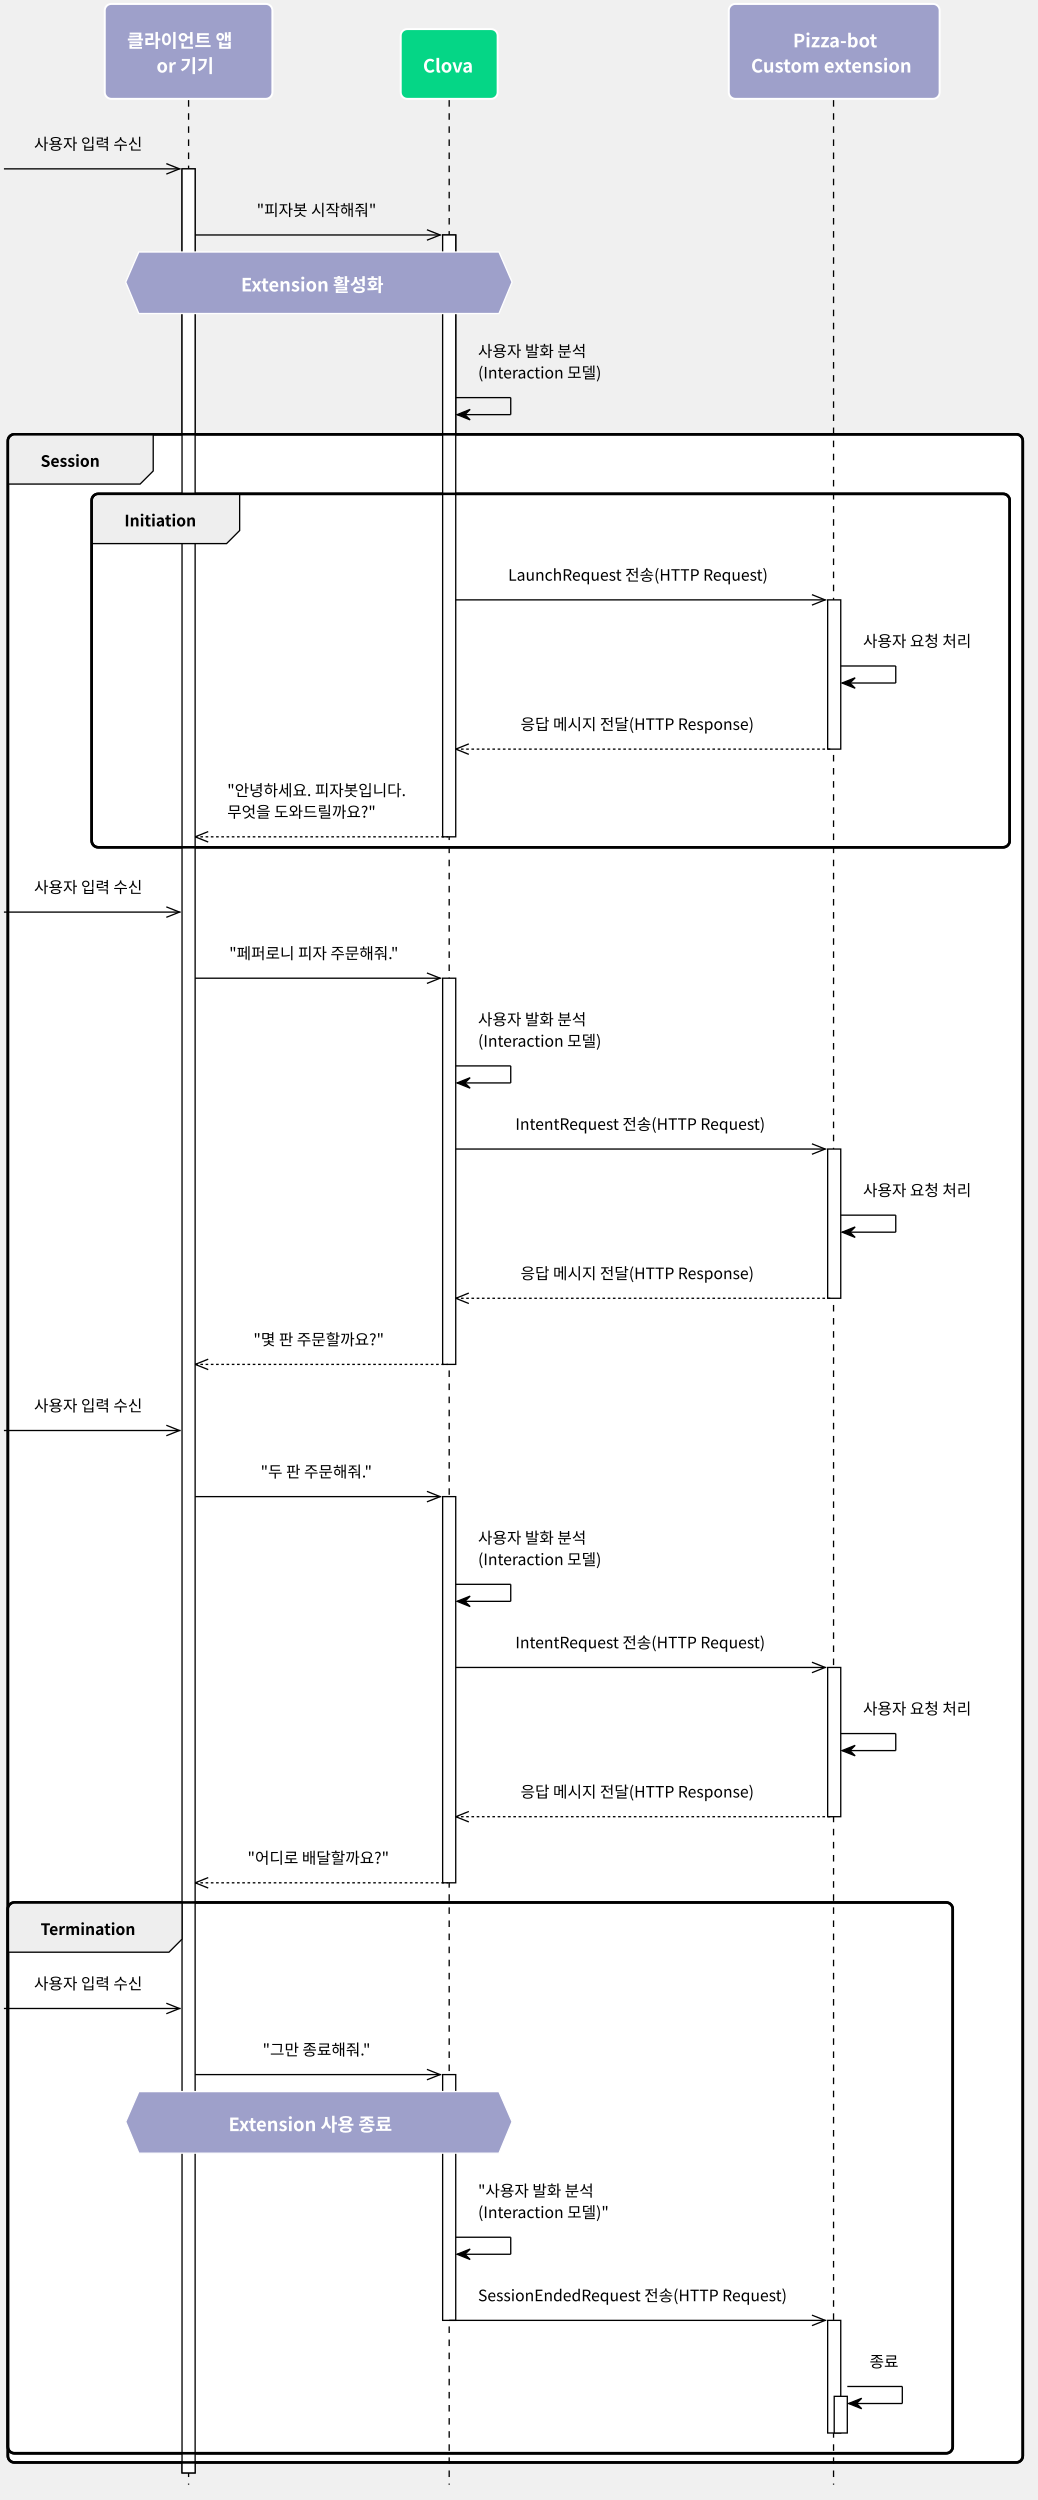
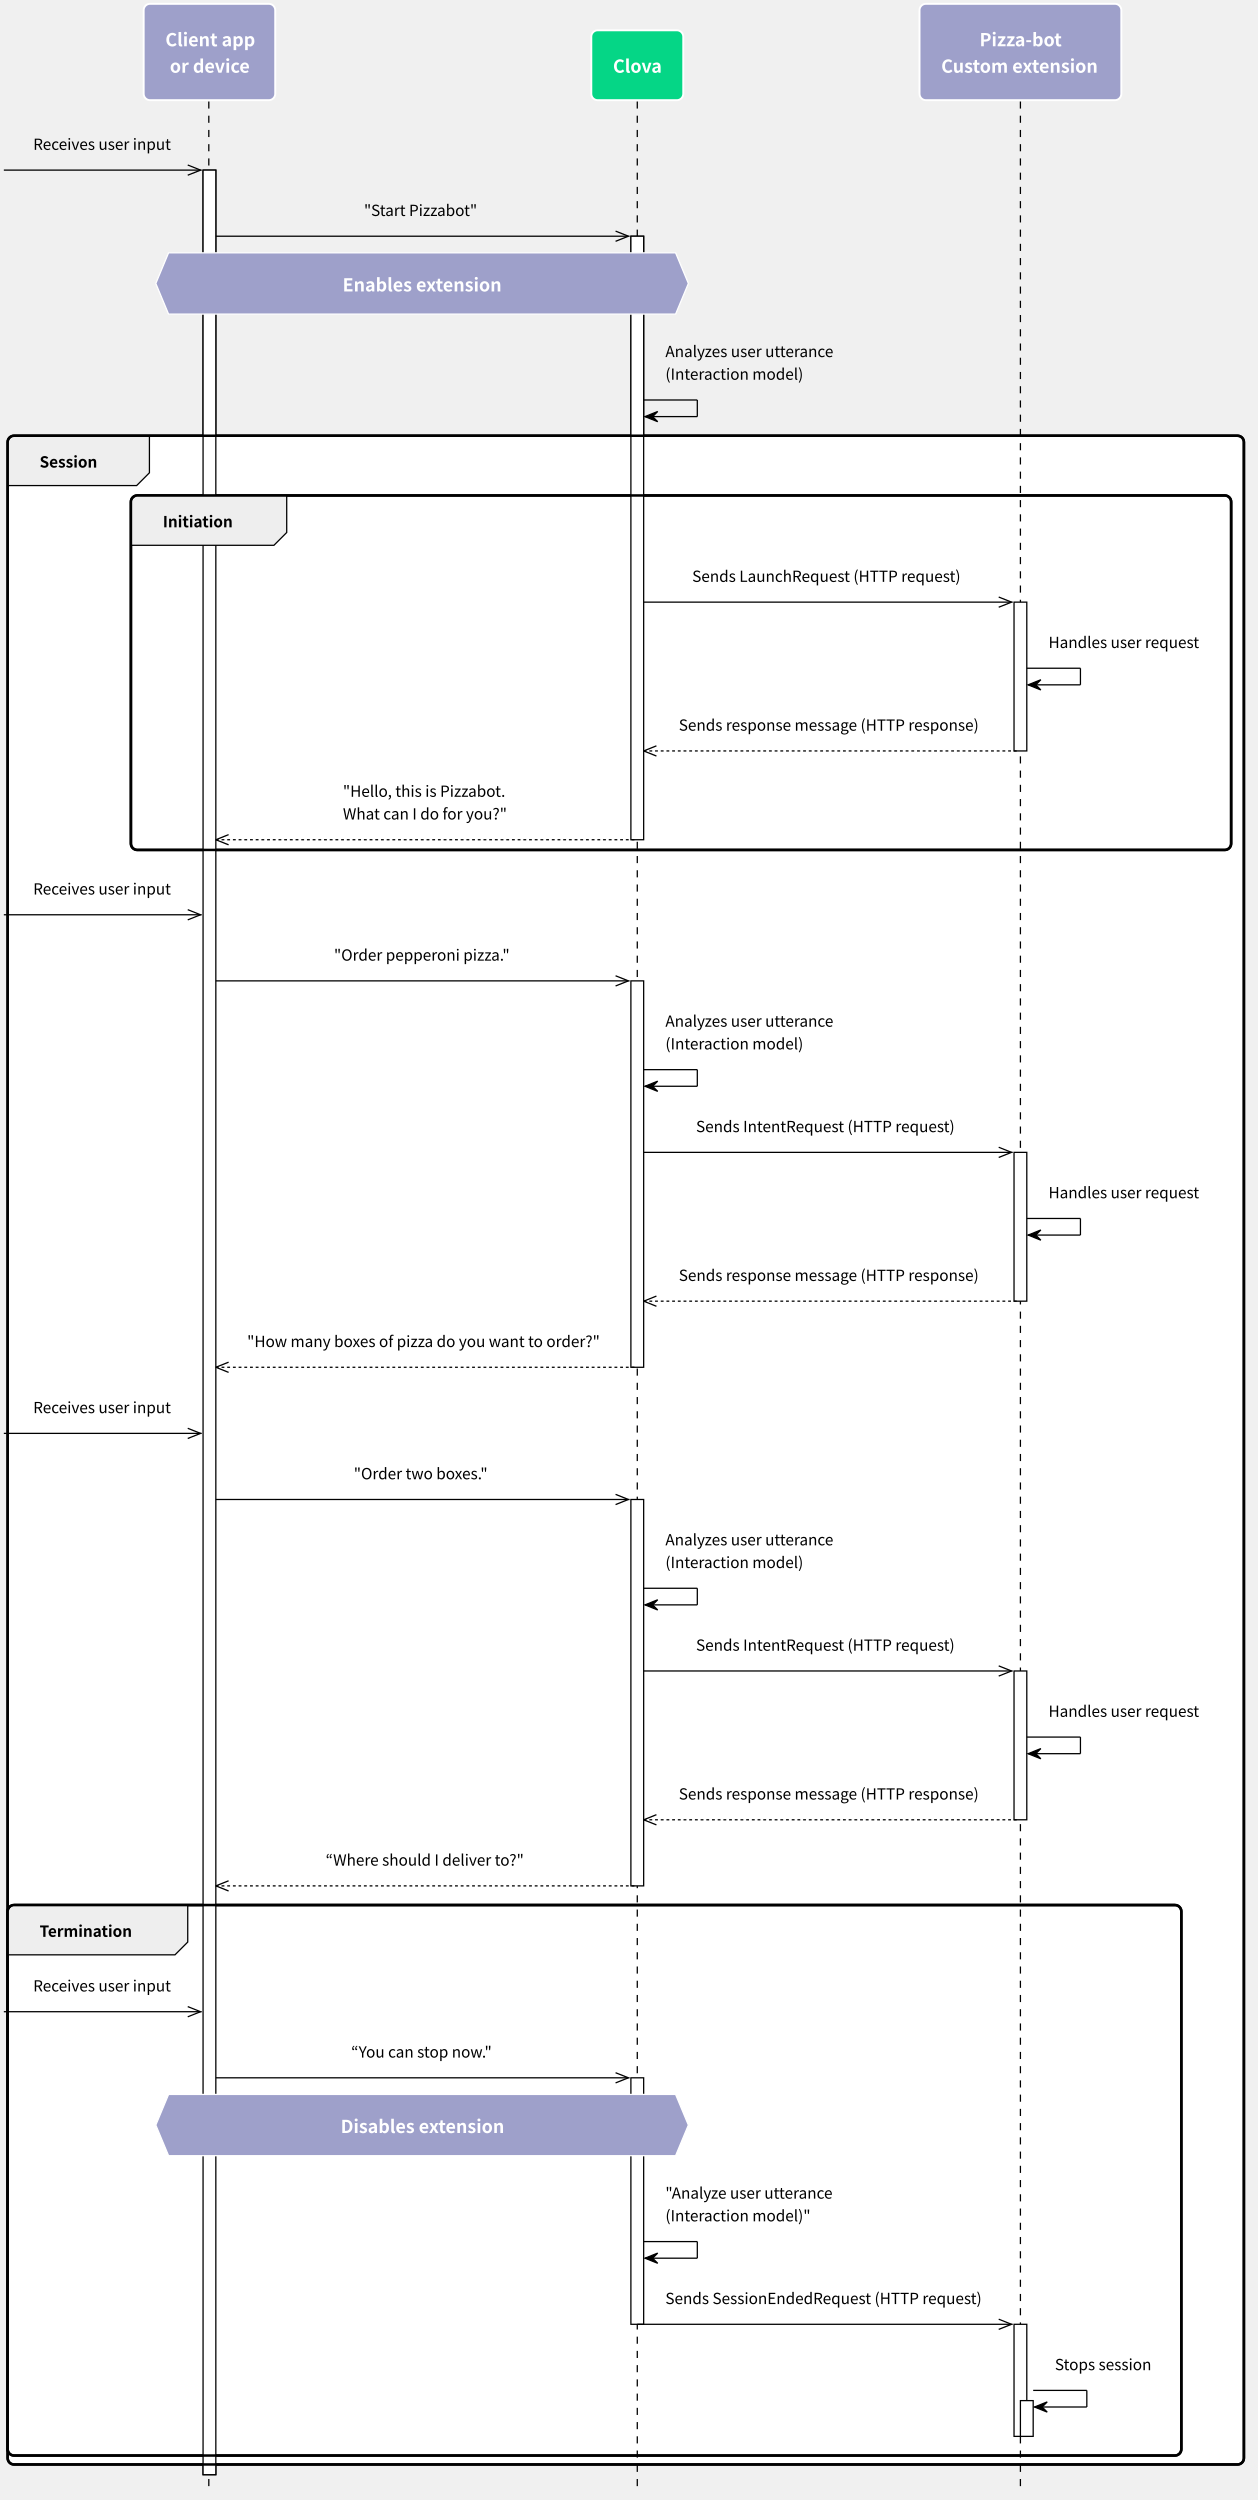
- <svg xmlns="http://www.w3.org/2000/svg" contentScriptType="application/ecmascript" contentStyleType="text/css" height="1909px" preserveAspectRatio="none" style="width:792px;height:1909px;" version="1.1" viewBox="0 0 792 1909" width="792px" zoomAndPan="magnify">
+ <svg xmlns="http://www.w3.org/2000/svg" contentScriptType="application/ecmascript" contentStyleType="text/css" height="1756.412px" preserveAspectRatio="none" style="width:883px;height:1756px;" version="1.1" viewBox="0 0 883 1756" width="883.588px" zoomAndPan="magnify">
  <defs />
  <g>
-     <rect fill="#FFFFFF" height="1759.379" style="stroke: #000000; stroke-width: 1.0;" width="10" x="139" y="128.941" />
-     <rect fill="#FFFFFF" height="459.571" style="stroke: #000000; stroke-width: 1.0;" width="10" x="338" y="179.424" />
-     <rect fill="#FFFFFF" height="294.894" style="stroke: #000000; stroke-width: 1.0;" width="10" x="338" y="746.96" />
-     <rect fill="#FFFFFF" height="294.894" style="stroke: #000000; stroke-width: 1.0;" width="10" x="338" y="1142.819" />
-     <rect fill="#FFFFFF" height="187.677" style="stroke: #000000; stroke-width: 1.0;" width="10" x="338" y="1584.161" />
-     <rect fill="#FFFFFF" height="113.965" style="stroke: #000000; stroke-width: 1.0;" width="10" x="632" y="458.065" />
-     <rect fill="#FFFFFF" height="113.965" style="stroke: #000000; stroke-width: 1.0;" width="10" x="632" y="877.407" />
-     <rect fill="#FFFFFF" height="113.965" style="stroke: #000000; stroke-width: 1.0;" width="10" x="632" y="1273.267" />
-     <rect fill="#FFFFFF" height="86" style="stroke: #000000; stroke-width: 1.0;" width="10" x="632" y="1771.838" />
-     <rect fill="#FFFFFF" height="28" style="stroke: #000000; stroke-width: 1.0;" width="10" x="637" y="1829.838" />
-     <rect fill="#FFFFFF" height="1548.702" rx="5" ry="5" style="stroke: #000000; stroke-width: 2.0;" width="775" x="6" y="331.618" />
-     <rect fill="#FFFFFF" height="269.894" rx="5" ry="5" style="stroke: #000000; stroke-width: 2.0;" width="701" x="70" y="377.101" />
-     <rect fill="#FFFFFF" height="420.606" rx="5" ry="5" style="stroke: #000000; stroke-width: 2.0;" width="721.5" x="6" y="1452.714" />
-     <line style="stroke: #000000; stroke-width: 1.0; stroke-dasharray: 5.0,5.0;" x1="144" x2="144" y1="76.459" y2="1897.32" />
-     <line style="stroke: #000000; stroke-width: 1.0; stroke-dasharray: 5.0,5.0;" x1="343" x2="343" y1="76.459" y2="1897.32" />
-     <line style="stroke: #000000; stroke-width: 1.0; stroke-dasharray: 5.0,5.0;" x1="636.5" x2="636.5" y1="76.459" y2="1897.32" />
-     <rect fill="#9EA0CA" height="72.459" rx="5" ry="5" style="stroke: #FFFFFF; stroke-width: 1.5;" width="128" x="80" y="3" />
-     <text fill="#FFFFFF" font-family="&quot;Noto Sans CJK KR&quot;, sans-serif" font-size="14" font-weight="bold" lengthAdjust="spacingAndGlyphs" textLength="94" x="97" y="36.153">클라이언트 앱</text>
-     <text fill="#FFFFFF" font-family="&quot;Noto Sans CJK KR&quot;, sans-serif" font-size="14" font-weight="bold" lengthAdjust="spacingAndGlyphs" textLength="49" x="119.5" y="55.383">or 기기</text>
-     <rect fill="#05D686" height="53.23" rx="5" ry="5" style="stroke: #FFFFFF; stroke-width: 1.5;" width="74" x="306" y="22.23" />
-     <text fill="#FFFFFF" font-family="&quot;Noto Sans CJK KR&quot;, sans-serif" font-size="14" font-weight="bold" lengthAdjust="spacingAndGlyphs" textLength="40" x="323" y="55.383">Clova</text>
-     <rect fill="#9EA0CA" height="72.459" rx="5" ry="5" style="stroke: #FFFFFF; stroke-width: 1.5;" width="161" x="556.5" y="3" />
-     <text fill="#FFFFFF" font-family="&quot;Noto Sans CJK KR&quot;, sans-serif" font-size="14" font-weight="bold" lengthAdjust="spacingAndGlyphs" textLength="63" x="605.5" y="36.153">Pizza-bot</text>
-     <text fill="#FFFFFF" font-family="&quot;Noto Sans CJK KR&quot;, sans-serif" font-size="14" font-weight="bold" lengthAdjust="spacingAndGlyphs" textLength="127" x="573.5" y="55.383">Custom extension</text>
-     <rect fill="#FFFFFF" height="1759.379" style="stroke: #000000; stroke-width: 1.0;" width="10" x="139" y="128.941" />
-     <rect fill="#FFFFFF" height="459.571" style="stroke: #000000; stroke-width: 1.0;" width="10" x="338" y="179.424" />
-     <rect fill="#FFFFFF" height="294.894" style="stroke: #000000; stroke-width: 1.0;" width="10" x="338" y="746.96" />
-     <rect fill="#FFFFFF" height="294.894" style="stroke: #000000; stroke-width: 1.0;" width="10" x="338" y="1142.819" />
-     <rect fill="#FFFFFF" height="187.677" style="stroke: #000000; stroke-width: 1.0;" width="10" x="338" y="1584.161" />
-     <rect fill="#FFFFFF" height="113.965" style="stroke: #000000; stroke-width: 1.0;" width="10" x="632" y="458.065" />
-     <rect fill="#FFFFFF" height="113.965" style="stroke: #000000; stroke-width: 1.0;" width="10" x="632" y="877.407" />
-     <rect fill="#FFFFFF" height="113.965" style="stroke: #000000; stroke-width: 1.0;" width="10" x="632" y="1273.267" />
-     <rect fill="#FFFFFF" height="86" style="stroke: #000000; stroke-width: 1.0;" width="10" x="632" y="1771.838" />
-     <rect fill="#FFFFFF" height="28" style="stroke: #000000; stroke-width: 1.0;" width="10" x="637" y="1829.838" />
-     <line style="stroke: #000000; stroke-width: 1.0;" x1="137" x2="127" y1="128.941" y2="124.941" />
-     <line style="stroke: #000000; stroke-width: 1.0;" x1="137" x2="127" y1="128.941" y2="132.941" />
-     <line style="stroke: #000000; stroke-width: 1.0;" x1="3" x2="138" y1="128.941" y2="128.941" />
-     <text fill="#000000" font-family="&quot;Noto Sans CJK KR&quot;, sans-serif" font-size="12" lengthAdjust="spacingAndGlyphs" textLength="90" x="26" y="114.305">사용자 입력 수신</text>
-     <line style="stroke: #000000; stroke-width: 1.0;" x1="336" x2="326" y1="179.424" y2="175.424" />
-     <line style="stroke: #000000; stroke-width: 1.0;" x1="336" x2="326" y1="179.424" y2="183.424" />
-     <line style="stroke: #000000; stroke-width: 1.0;" x1="149" x2="337" y1="179.424" y2="179.424" />
-     <text fill="#000000" font-family="&quot;Noto Sans CJK KR&quot;, sans-serif" font-size="12" lengthAdjust="spacingAndGlyphs" textLength="95" x="196" y="164.787">"피자봇 시작해줘"</text>
-     <polygon fill="#9EA0CA" points="106,192.424,381,192.424,391,215.424,381,239.424,106,239.424,96,215.424,106,192.424" style="stroke: #FFFFFF; stroke-width: 1.0;" />
-     <text fill="#FFFFFF" font-family="&quot;Noto Sans CJK KR&quot;, sans-serif" font-size="14" font-weight="bold" lengthAdjust="spacingAndGlyphs" textLength="119" x="184" y="222.577">Extension 활성화</text>
-     <line style="stroke: #000000; stroke-width: 1.0;" x1="348" x2="390" y1="303.618" y2="303.618" />
-     <line style="stroke: #000000; stroke-width: 1.0;" x1="390" x2="390" y1="303.618" y2="316.618" />
-     <line style="stroke: #000000; stroke-width: 1.0;" x1="349" x2="390" y1="316.618" y2="316.618" />
-     <polygon fill="#000000" points="359,312.618,349,316.618,359,320.618,355,316.618" style="stroke: #000000; stroke-width: 1.0;" />
-     <text fill="#000000" font-family="&quot;Noto Sans CJK KR&quot;, sans-serif" font-size="12" lengthAdjust="spacingAndGlyphs" textLength="90" x="365" y="272.499">사용자 발화 분석</text>
-     <text fill="#000000" font-family="&quot;Noto Sans CJK KR&quot;, sans-serif" font-size="12" lengthAdjust="spacingAndGlyphs" textLength="92" x="365" y="288.981">(Interaction 모델)</text>
-     <path d="M11,331.618 L117,331.618 L117,359.618 L107,369.618 L6,369.618 L6,336.618 " fill="#EEEEEE" style="stroke: #000000; stroke-width: 1.0;" />
-     <rect fill="none" height="1548.702" rx="5" ry="5" style="stroke: #000000; stroke-width: 2.0;" width="775" x="6" y="331.618" />
-     <text fill="#000000" font-family="&quot;Noto Sans CJK KR&quot;, sans-serif" font-size="12" font-weight="bold" lengthAdjust="spacingAndGlyphs" textLength="46" x="31" y="356.464">Session</text>
-     <path d="M75,377.101 L183,377.101 L183,405.101 L173,415.101 L70,415.101 L70,382.101 " fill="#EEEEEE" style="stroke: #000000; stroke-width: 1.0;" />
-     <rect fill="none" height="269.894" rx="5" ry="5" style="stroke: #000000; stroke-width: 2.0;" width="701" x="70" y="377.101" />
-     <text fill="#000000" font-family="&quot;Noto Sans CJK KR&quot;, sans-serif" font-size="12" font-weight="bold" lengthAdjust="spacingAndGlyphs" textLength="48" x="95" y="401.946">Initiation</text>
-     <line style="stroke: #000000; stroke-width: 1.0;" x1="630" x2="620" y1="458.065" y2="454.065" />
-     <line style="stroke: #000000; stroke-width: 1.0;" x1="630" x2="620" y1="458.065" y2="462.065" />
-     <line style="stroke: #000000; stroke-width: 1.0;" x1="348" x2="631" y1="458.065" y2="458.065" />
-     <text fill="#000000" font-family="&quot;Noto Sans CJK KR&quot;, sans-serif" font-size="12" lengthAdjust="spacingAndGlyphs" textLength="204" x="388" y="443.429">LaunchRequest 전송(HTTP Request)</text>
-     <line style="stroke: #000000; stroke-width: 1.0;" x1="642" x2="684" y1="508.548" y2="508.548" />
-     <line style="stroke: #000000; stroke-width: 1.0;" x1="684" x2="684" y1="508.548" y2="521.548" />
-     <line style="stroke: #000000; stroke-width: 1.0;" x1="643" x2="684" y1="521.548" y2="521.548" />
-     <polygon fill="#000000" points="653,517.548,643,521.548,653,525.548,649,521.548" style="stroke: #000000; stroke-width: 1.0;" />
-     <text fill="#000000" font-family="&quot;Noto Sans CJK KR&quot;, sans-serif" font-size="12" lengthAdjust="spacingAndGlyphs" textLength="90" x="659" y="493.911">사용자 요청 처리</text>
-     <line style="stroke: #000000; stroke-width: 1.0;" x1="348" x2="358" y1="572.03" y2="568.03" />
-     <line style="stroke: #000000; stroke-width: 1.0;" x1="348" x2="358" y1="572.03" y2="576.03" />
-     <line style="stroke: #000000; stroke-width: 1.0; stroke-dasharray: 2.0,2.0;" x1="348" x2="636" y1="572.03" y2="572.03" />
-     <text fill="#000000" font-family="&quot;Noto Sans CJK KR&quot;, sans-serif" font-size="12" lengthAdjust="spacingAndGlyphs" textLength="190" x="397.5" y="557.394">응답 메시지 전달(HTTP Response)</text>
-     <line style="stroke: #000000; stroke-width: 1.0;" x1="149" x2="159" y1="638.995" y2="634.995" />
-     <line style="stroke: #000000; stroke-width: 1.0;" x1="149" x2="159" y1="638.995" y2="642.995" />
-     <line style="stroke: #000000; stroke-width: 1.0; stroke-dasharray: 2.0,2.0;" x1="149" x2="342" y1="638.995" y2="638.995" />
-     <text fill="#000000" font-family="&quot;Noto Sans CJK KR&quot;, sans-serif" font-size="12" lengthAdjust="spacingAndGlyphs" textLength="145" x="173.5" y="607.876">"안녕하세요. 피자봇입니다.</text>
-     <text fill="#000000" font-family="&quot;Noto Sans CJK KR&quot;, sans-serif" font-size="12" lengthAdjust="spacingAndGlyphs" textLength="122" x="173.5" y="624.358">무엇을 도와드릴까요?"</text>
-     <line style="stroke: #000000; stroke-width: 1.0;" x1="137" x2="127" y1="696.477" y2="692.477" />
-     <line style="stroke: #000000; stroke-width: 1.0;" x1="137" x2="127" y1="696.477" y2="700.477" />
-     <line style="stroke: #000000; stroke-width: 1.0;" x1="3" x2="138" y1="696.477" y2="696.477" />
-     <text fill="#000000" font-family="&quot;Noto Sans CJK KR&quot;, sans-serif" font-size="12" lengthAdjust="spacingAndGlyphs" textLength="90" x="26" y="681.841">사용자 입력 수신</text>
-     <line style="stroke: #000000; stroke-width: 1.0;" x1="336" x2="326" y1="746.96" y2="742.96" />
-     <line style="stroke: #000000; stroke-width: 1.0;" x1="336" x2="326" y1="746.96" y2="750.96" />
-     <line style="stroke: #000000; stroke-width: 1.0;" x1="149" x2="337" y1="746.96" y2="746.96" />
-     <text fill="#000000" font-family="&quot;Noto Sans CJK KR&quot;, sans-serif" font-size="12" lengthAdjust="spacingAndGlyphs" textLength="137" x="175" y="732.323">"페퍼로니 피자 주문해줘."</text>
-     <line style="stroke: #000000; stroke-width: 1.0;" x1="348" x2="390" y1="813.925" y2="813.925" />
-     <line style="stroke: #000000; stroke-width: 1.0;" x1="390" x2="390" y1="813.925" y2="826.925" />
-     <line style="stroke: #000000; stroke-width: 1.0;" x1="349" x2="390" y1="826.925" y2="826.925" />
-     <polygon fill="#000000" points="359,822.925,349,826.925,359,830.925,355,826.925" style="stroke: #000000; stroke-width: 1.0;" />
-     <text fill="#000000" font-family="&quot;Noto Sans CJK KR&quot;, sans-serif" font-size="12" lengthAdjust="spacingAndGlyphs" textLength="90" x="365" y="782.806">사용자 발화 분석</text>
-     <text fill="#000000" font-family="&quot;Noto Sans CJK KR&quot;, sans-serif" font-size="12" lengthAdjust="spacingAndGlyphs" textLength="92" x="365" y="799.288">(Interaction 모델)</text>
-     <line style="stroke: #000000; stroke-width: 1.0;" x1="630" x2="620" y1="877.407" y2="873.407" />
-     <line style="stroke: #000000; stroke-width: 1.0;" x1="630" x2="620" y1="877.407" y2="881.407" />
-     <line style="stroke: #000000; stroke-width: 1.0;" x1="348" x2="631" y1="877.407" y2="877.407" />
-     <text fill="#000000" font-family="&quot;Noto Sans CJK KR&quot;, sans-serif" font-size="12" lengthAdjust="spacingAndGlyphs" textLength="193" x="393.5" y="862.77">IntentRequest 전송(HTTP Request)</text>
-     <line style="stroke: #000000; stroke-width: 1.0;" x1="642" x2="684" y1="927.89" y2="927.89" />
-     <line style="stroke: #000000; stroke-width: 1.0;" x1="684" x2="684" y1="927.89" y2="940.89" />
-     <line style="stroke: #000000; stroke-width: 1.0;" x1="643" x2="684" y1="940.89" y2="940.89" />
-     <polygon fill="#000000" points="653,936.89,643,940.89,653,944.89,649,940.89" style="stroke: #000000; stroke-width: 1.0;" />
-     <text fill="#000000" font-family="&quot;Noto Sans CJK KR&quot;, sans-serif" font-size="12" lengthAdjust="spacingAndGlyphs" textLength="90" x="659" y="913.253">사용자 요청 처리</text>
-     <line style="stroke: #000000; stroke-width: 1.0;" x1="348" x2="358" y1="991.372" y2="987.372" />
-     <line style="stroke: #000000; stroke-width: 1.0;" x1="348" x2="358" y1="991.372" y2="995.372" />
-     <line style="stroke: #000000; stroke-width: 1.0; stroke-dasharray: 2.0,2.0;" x1="348" x2="636" y1="991.372" y2="991.372" />
-     <text fill="#000000" font-family="&quot;Noto Sans CJK KR&quot;, sans-serif" font-size="12" lengthAdjust="spacingAndGlyphs" textLength="190" x="397.5" y="976.735">응답 메시지 전달(HTTP Response)</text>
-     <line style="stroke: #000000; stroke-width: 1.0;" x1="149" x2="159" y1="1041.854" y2="1037.854" />
-     <line style="stroke: #000000; stroke-width: 1.0;" x1="149" x2="159" y1="1041.854" y2="1045.854" />
-     <line style="stroke: #000000; stroke-width: 1.0; stroke-dasharray: 2.0,2.0;" x1="149" x2="342" y1="1041.854" y2="1041.854" />
-     <text fill="#000000" font-family="&quot;Noto Sans CJK KR&quot;, sans-serif" font-size="12" lengthAdjust="spacingAndGlyphs" textLength="105" x="193.5" y="1027.218">"몇 판 주문할까요?"</text>
-     <line style="stroke: #000000; stroke-width: 1.0;" x1="137" x2="127" y1="1092.337" y2="1088.337" />
-     <line style="stroke: #000000; stroke-width: 1.0;" x1="137" x2="127" y1="1092.337" y2="1096.337" />
-     <line style="stroke: #000000; stroke-width: 1.0;" x1="3" x2="138" y1="1092.337" y2="1092.337" />
-     <text fill="#000000" font-family="&quot;Noto Sans CJK KR&quot;, sans-serif" font-size="12" lengthAdjust="spacingAndGlyphs" textLength="90" x="26" y="1077.7">사용자 입력 수신</text>
-     <line style="stroke: #000000; stroke-width: 1.0;" x1="336" x2="326" y1="1142.819" y2="1138.819" />
-     <line style="stroke: #000000; stroke-width: 1.0;" x1="336" x2="326" y1="1142.819" y2="1146.819" />
-     <line style="stroke: #000000; stroke-width: 1.0;" x1="149" x2="337" y1="1142.819" y2="1142.819" />
-     <text fill="#000000" font-family="&quot;Noto Sans CJK KR&quot;, sans-serif" font-size="12" lengthAdjust="spacingAndGlyphs" textLength="89" x="199" y="1128.183">"두 판 주문해줘."</text>
-     <line style="stroke: #000000; stroke-width: 1.0;" x1="348" x2="390" y1="1209.784" y2="1209.784" />
-     <line style="stroke: #000000; stroke-width: 1.0;" x1="390" x2="390" y1="1209.784" y2="1222.784" />
-     <line style="stroke: #000000; stroke-width: 1.0;" x1="349" x2="390" y1="1222.784" y2="1222.784" />
-     <polygon fill="#000000" points="359,1218.784,349,1222.784,359,1226.784,355,1222.784" style="stroke: #000000; stroke-width: 1.0;" />
-     <text fill="#000000" font-family="&quot;Noto Sans CJK KR&quot;, sans-serif" font-size="12" lengthAdjust="spacingAndGlyphs" textLength="90" x="365" y="1178.665">사용자 발화 분석</text>
-     <text fill="#000000" font-family="&quot;Noto Sans CJK KR&quot;, sans-serif" font-size="12" lengthAdjust="spacingAndGlyphs" textLength="92" x="365" y="1195.148">(Interaction 모델)</text>
-     <line style="stroke: #000000; stroke-width: 1.0;" x1="630" x2="620" y1="1273.267" y2="1269.267" />
-     <line style="stroke: #000000; stroke-width: 1.0;" x1="630" x2="620" y1="1273.267" y2="1277.267" />
-     <line style="stroke: #000000; stroke-width: 1.0;" x1="348" x2="631" y1="1273.267" y2="1273.267" />
-     <text fill="#000000" font-family="&quot;Noto Sans CJK KR&quot;, sans-serif" font-size="12" lengthAdjust="spacingAndGlyphs" textLength="193" x="393.5" y="1258.63">IntentRequest 전송(HTTP Request)</text>
-     <line style="stroke: #000000; stroke-width: 1.0;" x1="642" x2="684" y1="1323.749" y2="1323.749" />
-     <line style="stroke: #000000; stroke-width: 1.0;" x1="684" x2="684" y1="1323.749" y2="1336.749" />
-     <line style="stroke: #000000; stroke-width: 1.0;" x1="643" x2="684" y1="1336.749" y2="1336.749" />
-     <polygon fill="#000000" points="653,1332.749,643,1336.749,653,1340.749,649,1336.749" style="stroke: #000000; stroke-width: 1.0;" />
-     <text fill="#000000" font-family="&quot;Noto Sans CJK KR&quot;, sans-serif" font-size="12" lengthAdjust="spacingAndGlyphs" textLength="90" x="659" y="1309.112">사용자 요청 처리</text>
-     <line style="stroke: #000000; stroke-width: 1.0;" x1="348" x2="358" y1="1387.231" y2="1383.231" />
-     <line style="stroke: #000000; stroke-width: 1.0;" x1="348" x2="358" y1="1387.231" y2="1391.231" />
-     <line style="stroke: #000000; stroke-width: 1.0; stroke-dasharray: 2.0,2.0;" x1="348" x2="636" y1="1387.231" y2="1387.231" />
-     <text fill="#000000" font-family="&quot;Noto Sans CJK KR&quot;, sans-serif" font-size="12" lengthAdjust="spacingAndGlyphs" textLength="190" x="397.5" y="1372.595">응답 메시지 전달(HTTP Response)</text>
-     <line style="stroke: #000000; stroke-width: 1.0;" x1="149" x2="159" y1="1437.714" y2="1433.714" />
-     <line style="stroke: #000000; stroke-width: 1.0;" x1="149" x2="159" y1="1437.714" y2="1441.714" />
-     <line style="stroke: #000000; stroke-width: 1.0; stroke-dasharray: 2.0,2.0;" x1="149" x2="342" y1="1437.714" y2="1437.714" />
-     <text fill="#000000" font-family="&quot;Noto Sans CJK KR&quot;, sans-serif" font-size="12" lengthAdjust="spacingAndGlyphs" textLength="114" x="189" y="1423.077">"어디로 배달할까요?"</text>
-     <path d="M11,1452.714 L139,1452.714 L139,1480.714 L129,1490.714 L6,1490.714 L6,1457.714 " fill="#EEEEEE" style="stroke: #000000; stroke-width: 1.0;" />
-     <rect fill="none" height="420.606" rx="5" ry="5" style="stroke: #000000; stroke-width: 2.0;" width="721.5" x="6" y="1452.714" />
-     <text fill="#000000" font-family="&quot;Noto Sans CJK KR&quot;, sans-serif" font-size="12" font-weight="bold" lengthAdjust="spacingAndGlyphs" textLength="68" x="31" y="1477.56">Termination</text>
-     <line style="stroke: #000000; stroke-width: 1.0;" x1="137" x2="127" y1="1533.679" y2="1529.679" />
-     <line style="stroke: #000000; stroke-width: 1.0;" x1="137" x2="127" y1="1533.679" y2="1537.679" />
-     <line style="stroke: #000000; stroke-width: 1.0;" x1="3" x2="138" y1="1533.679" y2="1533.679" />
-     <text fill="#000000" font-family="&quot;Noto Sans CJK KR&quot;, sans-serif" font-size="12" lengthAdjust="spacingAndGlyphs" textLength="90" x="26" y="1519.042">사용자 입력 수신</text>
-     <line style="stroke: #000000; stroke-width: 1.0;" x1="336" x2="326" y1="1584.161" y2="1580.161" />
-     <line style="stroke: #000000; stroke-width: 1.0;" x1="336" x2="326" y1="1584.161" y2="1588.161" />
-     <line style="stroke: #000000; stroke-width: 1.0;" x1="149" x2="337" y1="1584.161" y2="1584.161" />
-     <text fill="#000000" font-family="&quot;Noto Sans CJK KR&quot;, sans-serif" font-size="12" lengthAdjust="spacingAndGlyphs" textLength="86" x="200.5" y="1569.524">"그만 종료해줘."</text>
-     <polygon fill="#9EA0CA" points="106,1597.161,381,1597.161,391,1620.161,381,1644.161,106,1644.161,96,1620.161,106,1597.161" style="stroke: #FFFFFF; stroke-width: 1.0;" />
-     <text fill="#FFFFFF" font-family="&quot;Noto Sans CJK KR&quot;, sans-serif" font-size="14" font-weight="bold" lengthAdjust="spacingAndGlyphs" textLength="138" x="174.5" y="1627.314">Extension 사용 종료</text>
-     <line style="stroke: #000000; stroke-width: 1.0;" x1="348" x2="390" y1="1708.355" y2="1708.355" />
-     <line style="stroke: #000000; stroke-width: 1.0;" x1="390" x2="390" y1="1708.355" y2="1721.355" />
-     <line style="stroke: #000000; stroke-width: 1.0;" x1="349" x2="390" y1="1721.355" y2="1721.355" />
-     <polygon fill="#000000" points="359,1717.355,349,1721.355,359,1725.355,355,1721.355" style="stroke: #000000; stroke-width: 1.0;" />
-     <text fill="#000000" font-family="&quot;Noto Sans CJK KR&quot;, sans-serif" font-size="12" lengthAdjust="spacingAndGlyphs" textLength="94" x="365" y="1677.236">"사용자 발화 분석</text>
-     <text fill="#000000" font-family="&quot;Noto Sans CJK KR&quot;, sans-serif" font-size="12" lengthAdjust="spacingAndGlyphs" textLength="96" x="365" y="1693.719">(Interaction 모델)"</text>
-     <line style="stroke: #000000; stroke-width: 1.0;" x1="630" x2="620" y1="1771.838" y2="1767.838" />
-     <line style="stroke: #000000; stroke-width: 1.0;" x1="630" x2="620" y1="1771.838" y2="1775.838" />
-     <line style="stroke: #000000; stroke-width: 1.0;" x1="343" x2="631" y1="1771.838" y2="1771.838" />
-     <text fill="#000000" font-family="&quot;Noto Sans CJK KR&quot;, sans-serif" font-size="12" lengthAdjust="spacingAndGlyphs" textLength="245" x="365" y="1757.201">SessionEndedRequest 전송(HTTP Request)</text>
-     <line style="stroke: #000000; stroke-width: 1.0;" x1="647" x2="689" y1="1822.32" y2="1822.32" />
-     <line style="stroke: #000000; stroke-width: 1.0;" x1="689" x2="689" y1="1822.32" y2="1835.32" />
-     <line style="stroke: #000000; stroke-width: 1.0;" x1="648" x2="689" y1="1835.32" y2="1835.32" />
-     <polygon fill="#000000" points="658,1831.32,648,1835.32,658,1839.32,654,1835.32" style="stroke: #000000; stroke-width: 1.0;" />
-     <text fill="#000000" font-family="&quot;Noto Sans CJK KR&quot;, sans-serif" font-size="12" lengthAdjust="spacingAndGlyphs" textLength="24" x="664" y="1807.684">종료</text>
+     <rect fill="#FFFFFF" height="1618.734" style="stroke: #000000; stroke-width: 0.897;" width="8.97" x="142.63" y="119.486" />
+     <rect fill="#FFFFFF" height="423.907" style="stroke: #000000; stroke-width: 0.897;" width="8.97" x="443.14" y="165.917" />
+     <rect fill="#FFFFFF" height="271.41" style="stroke: #000000; stroke-width: 0.897;" width="8.97" x="443.14" y="688.966" />
+     <rect fill="#FFFFFF" height="271.41" style="stroke: #000000; stroke-width: 0.897;" width="8.97" x="443.14" y="1053.237" />
+     <rect fill="#FFFFFF" height="173.13" style="stroke: #000000; stroke-width: 0.897;" width="8.97" x="443.14" y="1459.454" />
+     <rect fill="#FFFFFF" height="104.523" style="stroke: #000000; stroke-width: 0.897;" width="8.97" x="712.253" y="422.938" />
+     <rect fill="#FFFFFF" height="104.523" style="stroke: #000000; stroke-width: 0.897;" width="8.97" x="712.253" y="809.421" />
+     <rect fill="#FFFFFF" height="104.523" style="stroke: #000000; stroke-width: 0.897;" width="8.97" x="712.253" y="1173.692" />
+     <rect fill="#FFFFFF" height="78.725" style="stroke: #000000; stroke-width: 0.897;" width="8.97" x="712.253" y="1632.584" />
+     <rect fill="#FFFFFF" height="25.117" style="stroke: #000000; stroke-width: 0.897;" width="8.97" x="716.738" y="1686.191" />
+     <rect fill="#FFFFFF" height="1424.972" rx="4.485" ry="4.485" style="stroke: #000000; stroke-width: 1.794;" width="868.338" x="5.382" y="306.071" />
+     <rect fill="#FFFFFF" height="248.983" rx="4.485" ry="4.485" style="stroke: #000000; stroke-width: 1.794;" width="772.803" x="91.947" y="348.017" />
+     <rect fill="#FFFFFF" height="386.662" rx="4.485" ry="4.485" style="stroke: #000000; stroke-width: 1.794;" width="824.383" x="5.382" y="1338.102" />
+     <line style="stroke: #000000; stroke-width: 0.897; stroke-dasharray: 5.0,5.0;" x1="146.667" x2="146.667" y1="71.261" y2="1746.293" />
+     <line style="stroke: #000000; stroke-width: 0.897; stroke-dasharray: 5.0,5.0;" x1="447.625" x2="447.625" y1="71.261" y2="1746.293" />
+     <line style="stroke: #000000; stroke-width: 0.897; stroke-dasharray: 5.0,5.0;" x1="716.738" x2="716.738" y1="71.261" y2="1746.293" />
+     <rect fill="#9EA0CA" height="67.673" rx="4.485" ry="4.485" style="stroke: #FFFFFF; stroke-width: 1.346;" width="92.395" x="100.917" y="2.691" />
+     <text fill="#FFFFFF" font-family="Noto Sans CJK KR" font-size="12.559" font-weight="bold" lengthAdjust="spacingAndGlyphs" textLength="61.896" x="116.167" y="32.509">Client app</text>
+     <text fill="#FFFFFF" font-family="Noto Sans CJK KR" font-size="12.559" font-weight="bold" lengthAdjust="spacingAndGlyphs" textLength="55.617" x="119.307" y="51.096">or device</text>
+     <rect fill="#05D686" height="49.086" rx="4.485" ry="4.485" style="stroke: #FFFFFF; stroke-width: 1.346;" width="64.587" x="415.331" y="21.278" />
+     <text fill="#FFFFFF" font-family="Noto Sans CJK KR" font-size="12.559" font-weight="bold" lengthAdjust="spacingAndGlyphs" textLength="34.088" x="430.581" y="51.096">Clova</text>
+     <rect fill="#9EA0CA" height="67.673" rx="4.485" ry="4.485" style="stroke: #FFFFFF; stroke-width: 1.346;" width="141.733" x="645.872" y="2.691" />
+     <text fill="#FFFFFF" font-family="Noto Sans CJK KR" font-size="12.559" font-weight="bold" lengthAdjust="spacingAndGlyphs" textLength="57.411" x="688.033" y="32.509">Pizza-bot</text>
+     <text fill="#FFFFFF" font-family="Noto Sans CJK KR" font-size="12.559" font-weight="bold" lengthAdjust="spacingAndGlyphs" textLength="111.233" x="661.121" y="51.096">Custom extension</text>
+     <rect fill="#FFFFFF" height="1618.734" style="stroke: #000000; stroke-width: 0.897;" width="8.97" x="142.63" y="119.486" />
+     <rect fill="#FFFFFF" height="423.907" style="stroke: #000000; stroke-width: 0.897;" width="8.97" x="443.14" y="165.917" />
+     <rect fill="#FFFFFF" height="271.41" style="stroke: #000000; stroke-width: 0.897;" width="8.97" x="443.14" y="688.966" />
+     <rect fill="#FFFFFF" height="271.41" style="stroke: #000000; stroke-width: 0.897;" width="8.97" x="443.14" y="1053.237" />
+     <rect fill="#FFFFFF" height="173.13" style="stroke: #000000; stroke-width: 0.897;" width="8.97" x="443.14" y="1459.454" />
+     <rect fill="#FFFFFF" height="104.523" style="stroke: #000000; stroke-width: 0.897;" width="8.97" x="712.253" y="422.938" />
+     <rect fill="#FFFFFF" height="104.523" style="stroke: #000000; stroke-width: 0.897;" width="8.97" x="712.253" y="809.421" />
+     <rect fill="#FFFFFF" height="104.523" style="stroke: #000000; stroke-width: 0.897;" width="8.97" x="712.253" y="1173.692" />
+     <rect fill="#FFFFFF" height="78.725" style="stroke: #000000; stroke-width: 0.897;" width="8.97" x="712.253" y="1632.584" />
+     <rect fill="#FFFFFF" height="25.117" style="stroke: #000000; stroke-width: 0.897;" width="8.97" x="716.738" y="1686.191" />
+     <line style="stroke: #000000; stroke-width: 0.897;" x1="140.836" x2="131.865" y1="119.486" y2="115.898" />
+     <line style="stroke: #000000; stroke-width: 0.897;" x1="140.836" x2="131.865" y1="119.486" y2="123.074" />
+     <line style="stroke: #000000; stroke-width: 0.897;" x1="2.691" x2="141.733" y1="119.486" y2="119.486" />
+     <text fill="#000000" font-family="Noto Sans CJK KR" font-size="10.764" lengthAdjust="spacingAndGlyphs" textLength="98.675" x="23.323" y="105.277">Receives user input</text>
+     <line style="stroke: #000000; stroke-width: 0.897;" x1="441.346" x2="432.375" y1="165.917" y2="162.329" />
+     <line style="stroke: #000000; stroke-width: 0.897;" x1="441.346" x2="432.375" y1="165.917" y2="169.505" />
+     <line style="stroke: #000000; stroke-width: 0.897;" x1="151.6" x2="442.243" y1="165.917" y2="165.917" />
+     <text fill="#000000" font-family="Noto Sans CJK KR" font-size="10.764" lengthAdjust="spacingAndGlyphs" textLength="83.425" x="255.657" y="151.708">"Start Pizzabot"</text>
+     <polygon fill="#9EA0CA" points="118.41,177.579,474.536,177.579,483.507,199.108,474.536,220.637,118.41,220.637,109.439,199.108,118.41,177.579" style="stroke: #FFFFFF; stroke-width: 0.897;" />
+     <text fill="#FFFFFF" font-family="Noto Sans CJK KR" font-size="12.559" font-weight="bold" lengthAdjust="spacingAndGlyphs" textLength="112.13" x="240.632" y="204.705">Enables extension</text>
+     <line style="stroke: #000000; stroke-width: 0.897;" x1="452.11" x2="489.786" y1="280.954" y2="280.954" />
+     <line style="stroke: #000000; stroke-width: 0.897;" x1="489.786" x2="489.786" y1="280.954" y2="292.616" />
+     <line style="stroke: #000000; stroke-width: 0.897;" x1="453.007" x2="489.786" y1="292.616" y2="292.616" />
+     <polygon fill="#000000" points="461.978,289.027,453.007,292.616,461.978,296.204,458.389,292.616" style="stroke: #000000; stroke-width: 0.897;" />
+     <text fill="#000000" font-family="Noto Sans CJK KR" font-size="10.764" lengthAdjust="spacingAndGlyphs" textLength="121.998" x="467.36" y="250.814">Analyzes user utterance</text>
+     <text fill="#000000" font-family="Noto Sans CJK KR" font-size="10.764" lengthAdjust="spacingAndGlyphs" textLength="97.778" x="467.36" y="266.745">(Interaction model)</text>
+     <path d="M9.867,306.071 L104.954,306.071 L104.954,332.086 L95.984,341.056 L5.382,341.056 L5.382,310.557 " fill="#EEEEEE" style="stroke: #000000; stroke-width: 0.897;" />
+     <rect fill="none" height="1424.972" rx="4.485" ry="4.485" style="stroke: #000000; stroke-width: 1.794;" width="868.338" x="5.382" y="306.071" />
+     <text fill="#000000" font-family="Noto Sans CJK KR" font-size="10.764" font-weight="bold" lengthAdjust="spacingAndGlyphs" textLength="41.264" x="27.808" y="328.426">Session</text>
+     <path d="M96.432,348.017 L201.386,348.017 L201.386,374.031 L192.416,383.002 L91.947,383.002 L91.947,352.502 " fill="#EEEEEE" style="stroke: #000000; stroke-width: 0.897;" />
+     <rect fill="none" height="248.983" rx="4.485" ry="4.485" style="stroke: #000000; stroke-width: 1.794;" width="772.803" x="91.947" y="348.017" />
+     <text fill="#000000" font-family="Noto Sans CJK KR" font-size="10.764" font-weight="bold" lengthAdjust="spacingAndGlyphs" textLength="51.132" x="114.373" y="370.372">Initiation</text>
+     <line style="stroke: #000000; stroke-width: 0.897;" x1="710.459" x2="701.488" y1="422.938" y2="419.35" />
+     <line style="stroke: #000000; stroke-width: 0.897;" x1="710.459" x2="701.488" y1="422.938" y2="426.526" />
+     <line style="stroke: #000000; stroke-width: 0.897;" x1="452.11" x2="711.356" y1="422.938" y2="422.938" />
+     <text fill="#000000" font-family="Noto Sans CJK KR" font-size="10.764" lengthAdjust="spacingAndGlyphs" textLength="191.967" x="486.198" y="408.729">Sends LaunchRequest (HTTP request)</text>
+     <line style="stroke: #000000; stroke-width: 0.897;" x1="721.223" x2="758.899" y1="469.369" y2="469.369" />
+     <line style="stroke: #000000; stroke-width: 0.897;" x1="758.899" x2="758.899" y1="469.369" y2="481.031" />
+     <line style="stroke: #000000; stroke-width: 0.897;" x1="722.12" x2="758.899" y1="481.031" y2="481.031" />
+     <polygon fill="#000000" points="731.091,477.443,722.12,481.031,731.091,484.619,727.503,481.031" style="stroke: #000000; stroke-width: 0.897;" />
+     <text fill="#000000" font-family="Noto Sans CJK KR" font-size="10.764" lengthAdjust="spacingAndGlyphs" textLength="108.542" x="736.473" y="455.16">Handles user request</text>
+     <line style="stroke: #000000; stroke-width: 0.897;" x1="452.11" x2="461.08" y1="527.462" y2="523.874" />
+     <line style="stroke: #000000; stroke-width: 0.897;" x1="452.11" x2="461.08" y1="527.462" y2="531.05" />
+     <line style="stroke: #000000; stroke-width: 0.897; stroke-dasharray: 2.0,2.0;" x1="452.11" x2="715.841" y1="527.462" y2="527.462" />
+     <text fill="#000000" font-family="Noto Sans CJK KR" font-size="10.764" lengthAdjust="spacingAndGlyphs" textLength="215.291" x="476.779" y="513.253">Sends response message (HTTP response)</text>
+     <line style="stroke: #000000; stroke-width: 0.897;" x1="151.6" x2="160.571" y1="589.824" y2="586.236" />
+     <line style="stroke: #000000; stroke-width: 0.897;" x1="151.6" x2="160.571" y1="589.824" y2="593.412" />
+     <line style="stroke: #000000; stroke-width: 0.897; stroke-dasharray: 2.0,2.0;" x1="151.6" x2="446.728" y1="589.824" y2="589.824" />
+     <text fill="#000000" font-family="Noto Sans CJK KR" font-size="10.764" lengthAdjust="spacingAndGlyphs" textLength="115.719" x="240.856" y="559.684">"Hello, this is Pizzabot.</text>
+     <text fill="#000000" font-family="Noto Sans CJK KR" font-size="10.764" lengthAdjust="spacingAndGlyphs" textLength="117.513" x="240.856" y="575.615">What can I do for you?"</text>
+     <line style="stroke: #000000; stroke-width: 0.897;" x1="140.836" x2="131.865" y1="642.535" y2="638.946" />
+     <line style="stroke: #000000; stroke-width: 0.897;" x1="140.836" x2="131.865" y1="642.535" y2="646.123" />
+     <line style="stroke: #000000; stroke-width: 0.897;" x1="2.691" x2="141.733" y1="642.535" y2="642.535" />
+     <text fill="#000000" font-family="Noto Sans CJK KR" font-size="10.764" lengthAdjust="spacingAndGlyphs" textLength="98.675" x="23.323" y="628.325">Receives user input</text>
+     <line style="stroke: #000000; stroke-width: 0.897;" x1="441.346" x2="432.375" y1="688.966" y2="685.377" />
+     <line style="stroke: #000000; stroke-width: 0.897;" x1="441.346" x2="432.375" y1="688.966" y2="692.554" />
+     <line style="stroke: #000000; stroke-width: 0.897;" x1="151.6" x2="442.243" y1="688.966" y2="688.966" />
+     <text fill="#000000" font-family="Noto Sans CJK KR" font-size="10.764" lengthAdjust="spacingAndGlyphs" textLength="125.586" x="234.577" y="674.756">"Order pepperoni pizza."</text>
+     <line style="stroke: #000000; stroke-width: 0.897;" x1="452.11" x2="489.786" y1="751.328" y2="751.328" />
+     <line style="stroke: #000000; stroke-width: 0.897;" x1="489.786" x2="489.786" y1="751.328" y2="762.99" />
+     <line style="stroke: #000000; stroke-width: 0.897;" x1="453.007" x2="489.786" y1="762.99" y2="762.99" />
+     <polygon fill="#000000" points="461.978,759.401,453.007,762.99,461.978,766.578,458.389,762.99" style="stroke: #000000; stroke-width: 0.897;" />
+     <text fill="#000000" font-family="Noto Sans CJK KR" font-size="10.764" lengthAdjust="spacingAndGlyphs" textLength="121.998" x="467.36" y="721.187">Analyzes user utterance</text>
+     <text fill="#000000" font-family="Noto Sans CJK KR" font-size="10.764" lengthAdjust="spacingAndGlyphs" textLength="97.778" x="467.36" y="737.119">(Interaction model)</text>
+     <line style="stroke: #000000; stroke-width: 0.897;" x1="710.459" x2="701.488" y1="809.421" y2="805.832" />
+     <line style="stroke: #000000; stroke-width: 0.897;" x1="710.459" x2="701.488" y1="809.421" y2="813.009" />
+     <line style="stroke: #000000; stroke-width: 0.897;" x1="452.11" x2="711.356" y1="809.421" y2="809.421" />
+     <text fill="#000000" font-family="Noto Sans CJK KR" font-size="10.764" lengthAdjust="spacingAndGlyphs" textLength="186.585" x="488.889" y="795.211">Sends IntentRequest (HTTP request)</text>
+     <line style="stroke: #000000; stroke-width: 0.897;" x1="721.223" x2="758.899" y1="855.852" y2="855.852" />
+     <line style="stroke: #000000; stroke-width: 0.897;" x1="758.899" x2="758.899" y1="855.852" y2="867.513" />
+     <line style="stroke: #000000; stroke-width: 0.897;" x1="722.12" x2="758.899" y1="867.513" y2="867.513" />
+     <polygon fill="#000000" points="731.091,863.925,722.12,867.513,731.091,871.101,727.503,867.513" style="stroke: #000000; stroke-width: 0.897;" />
+     <text fill="#000000" font-family="Noto Sans CJK KR" font-size="10.764" lengthAdjust="spacingAndGlyphs" textLength="108.542" x="736.473" y="841.642">Handles user request</text>
+     <line style="stroke: #000000; stroke-width: 0.897;" x1="452.11" x2="461.08" y1="913.944" y2="910.356" />
+     <line style="stroke: #000000; stroke-width: 0.897;" x1="452.11" x2="461.08" y1="913.944" y2="917.532" />
+     <line style="stroke: #000000; stroke-width: 0.897; stroke-dasharray: 2.0,2.0;" x1="452.11" x2="715.841" y1="913.944" y2="913.944" />
+     <text fill="#000000" font-family="Noto Sans CJK KR" font-size="10.764" lengthAdjust="spacingAndGlyphs" textLength="215.291" x="476.779" y="899.735">Sends response message (HTTP response)</text>
+     <line style="stroke: #000000; stroke-width: 0.897;" x1="151.6" x2="160.571" y1="960.375" y2="956.787" />
+     <line style="stroke: #000000; stroke-width: 0.897;" x1="151.6" x2="160.571" y1="960.375" y2="963.963" />
+     <line style="stroke: #000000; stroke-width: 0.897; stroke-dasharray: 2.0,2.0;" x1="151.6" x2="446.728" y1="960.375" y2="960.375" />
+     <text fill="#000000" font-family="Noto Sans CJK KR" font-size="10.764" lengthAdjust="spacingAndGlyphs" textLength="252.069" x="173.578" y="946.166">"How many boxes of pizza do you want to order?"</text>
+     <line style="stroke: #000000; stroke-width: 0.897;" x1="140.836" x2="131.865" y1="1006.806" y2="1003.218" />
+     <line style="stroke: #000000; stroke-width: 0.897;" x1="140.836" x2="131.865" y1="1006.806" y2="1010.394" />
+     <line style="stroke: #000000; stroke-width: 0.897;" x1="2.691" x2="141.733" y1="1006.806" y2="1006.806" />
+     <text fill="#000000" font-family="Noto Sans CJK KR" font-size="10.764" lengthAdjust="spacingAndGlyphs" textLength="98.675" x="23.323" y="992.597">Receives user input</text>
+     <line style="stroke: #000000; stroke-width: 0.897;" x1="441.346" x2="432.375" y1="1053.237" y2="1049.649" />
+     <line style="stroke: #000000; stroke-width: 0.897;" x1="441.346" x2="432.375" y1="1053.237" y2="1056.825" />
+     <line style="stroke: #000000; stroke-width: 0.897;" x1="151.6" x2="442.243" y1="1053.237" y2="1053.237" />
+     <text fill="#000000" font-family="Noto Sans CJK KR" font-size="10.764" lengthAdjust="spacingAndGlyphs" textLength="97.778" x="248.481" y="1039.028">"Order two boxes."</text>
+     <line style="stroke: #000000; stroke-width: 0.897;" x1="452.11" x2="489.786" y1="1115.6" y2="1115.6" />
+     <line style="stroke: #000000; stroke-width: 0.897;" x1="489.786" x2="489.786" y1="1115.6" y2="1127.261" />
+     <line style="stroke: #000000; stroke-width: 0.897;" x1="453.007" x2="489.786" y1="1127.261" y2="1127.261" />
+     <polygon fill="#000000" points="461.978,1123.673,453.007,1127.261,461.978,1130.849,458.389,1127.261" style="stroke: #000000; stroke-width: 0.897;" />
+     <text fill="#000000" font-family="Noto Sans CJK KR" font-size="10.764" lengthAdjust="spacingAndGlyphs" textLength="121.998" x="467.36" y="1085.459">Analyzes user utterance</text>
+     <text fill="#000000" font-family="Noto Sans CJK KR" font-size="10.764" lengthAdjust="spacingAndGlyphs" textLength="97.778" x="467.36" y="1101.39">(Interaction model)</text>
+     <line style="stroke: #000000; stroke-width: 0.897;" x1="710.459" x2="701.488" y1="1173.692" y2="1170.104" />
+     <line style="stroke: #000000; stroke-width: 0.897;" x1="710.459" x2="701.488" y1="1173.692" y2="1177.28" />
+     <line style="stroke: #000000; stroke-width: 0.897;" x1="452.11" x2="711.356" y1="1173.692" y2="1173.692" />
+     <text fill="#000000" font-family="Noto Sans CJK KR" font-size="10.764" lengthAdjust="spacingAndGlyphs" textLength="186.585" x="488.889" y="1159.483">Sends IntentRequest (HTTP request)</text>
+     <line style="stroke: #000000; stroke-width: 0.897;" x1="721.223" x2="758.899" y1="1220.123" y2="1220.123" />
+     <line style="stroke: #000000; stroke-width: 0.897;" x1="758.899" x2="758.899" y1="1220.123" y2="1231.785" />
+     <line style="stroke: #000000; stroke-width: 0.897;" x1="722.12" x2="758.899" y1="1231.785" y2="1231.785" />
+     <polygon fill="#000000" points="731.091,1228.197,722.12,1231.785,731.091,1235.373,727.503,1231.785" style="stroke: #000000; stroke-width: 0.897;" />
+     <text fill="#000000" font-family="Noto Sans CJK KR" font-size="10.764" lengthAdjust="spacingAndGlyphs" textLength="108.542" x="736.473" y="1205.914">Handles user request</text>
+     <line style="stroke: #000000; stroke-width: 0.897;" x1="452.11" x2="461.08" y1="1278.216" y2="1274.628" />
+     <line style="stroke: #000000; stroke-width: 0.897;" x1="452.11" x2="461.08" y1="1278.216" y2="1281.804" />
+     <line style="stroke: #000000; stroke-width: 0.897; stroke-dasharray: 2.0,2.0;" x1="452.11" x2="715.841" y1="1278.216" y2="1278.216" />
+     <text fill="#000000" font-family="Noto Sans CJK KR" font-size="10.764" lengthAdjust="spacingAndGlyphs" textLength="215.291" x="476.779" y="1264.006">Sends response message (HTTP response)</text>
+     <line style="stroke: #000000; stroke-width: 0.897;" x1="151.6" x2="160.571" y1="1324.647" y2="1321.059" />
+     <line style="stroke: #000000; stroke-width: 0.897;" x1="151.6" x2="160.571" y1="1324.647" y2="1328.235" />
+     <line style="stroke: #000000; stroke-width: 0.897; stroke-dasharray: 2.0,2.0;" x1="151.6" x2="446.728" y1="1324.647" y2="1324.647" />
+     <text fill="#000000" font-family="Noto Sans CJK KR" font-size="10.764" lengthAdjust="spacingAndGlyphs" textLength="141.733" x="228.746" y="1310.438">“Where should I deliver to?"</text>
+     <path d="M9.867,1338.102 L131.865,1338.102 L131.865,1364.117 L122.895,1373.087 L5.382,1373.087 L5.382,1342.588 " fill="#EEEEEE" style="stroke: #000000; stroke-width: 0.897;" />
+     <rect fill="none" height="386.662" rx="4.485" ry="4.485" style="stroke: #000000; stroke-width: 1.794;" width="824.383" x="5.382" y="1338.102" />
+     <text fill="#000000" font-family="Noto Sans CJK KR" font-size="10.764" font-weight="bold" lengthAdjust="spacingAndGlyphs" textLength="68.175" x="27.808" y="1360.457">Termination</text>
+     <line style="stroke: #000000; stroke-width: 0.897;" x1="140.836" x2="131.865" y1="1413.023" y2="1409.435" />
+     <line style="stroke: #000000; stroke-width: 0.897;" x1="140.836" x2="131.865" y1="1413.023" y2="1416.612" />
+     <line style="stroke: #000000; stroke-width: 0.897;" x1="2.691" x2="141.733" y1="1413.023" y2="1413.023" />
+     <text fill="#000000" font-family="Noto Sans CJK KR" font-size="10.764" lengthAdjust="spacingAndGlyphs" textLength="98.675" x="23.323" y="1398.814">Receives user input</text>
+     <line style="stroke: #000000; stroke-width: 0.897;" x1="441.346" x2="432.375" y1="1459.454" y2="1455.866" />
+     <line style="stroke: #000000; stroke-width: 0.897;" x1="441.346" x2="432.375" y1="1459.454" y2="1463.043" />
+     <line style="stroke: #000000; stroke-width: 0.897;" x1="151.6" x2="442.243" y1="1459.454" y2="1459.454" />
+     <text fill="#000000" font-family="Noto Sans CJK KR" font-size="10.764" lengthAdjust="spacingAndGlyphs" textLength="101.366" x="246.687" y="1445.245">“You can stop now."</text>
+     <polygon fill="#9EA0CA" points="118.41,1471.116,474.536,1471.116,483.507,1492.645,474.536,1514.174,118.41,1514.174,109.439,1492.645,118.41,1471.116" style="stroke: #FFFFFF; stroke-width: 0.897;" />
+     <text fill="#FFFFFF" font-family="Noto Sans CJK KR" font-size="12.559" font-weight="bold" lengthAdjust="spacingAndGlyphs" textLength="114.822" x="239.286" y="1498.243">Disables extension</text>
+     <line style="stroke: #000000; stroke-width: 0.897;" x1="452.11" x2="489.786" y1="1574.491" y2="1574.491" />
+     <line style="stroke: #000000; stroke-width: 0.897;" x1="489.786" x2="489.786" y1="1574.491" y2="1586.153" />
+     <line style="stroke: #000000; stroke-width: 0.897;" x1="453.007" x2="489.786" y1="1586.153" y2="1586.153" />
+     <polygon fill="#000000" points="461.978,1582.565,453.007,1586.153,461.978,1589.741,458.389,1586.153" style="stroke: #000000; stroke-width: 0.897;" />
+     <text fill="#000000" font-family="Noto Sans CJK KR" font-size="10.764" lengthAdjust="spacingAndGlyphs" textLength="121.998" x="467.36" y="1544.351">"Analyze user utterance</text>
+     <text fill="#000000" font-family="Noto Sans CJK KR" font-size="10.764" lengthAdjust="spacingAndGlyphs" textLength="103.16" x="467.36" y="1560.282">(Interaction model)"</text>
+     <line style="stroke: #000000; stroke-width: 0.897;" x1="710.459" x2="701.488" y1="1632.584" y2="1628.996" />
+     <line style="stroke: #000000; stroke-width: 0.897;" x1="710.459" x2="701.488" y1="1632.584" y2="1636.172" />
+     <line style="stroke: #000000; stroke-width: 0.897;" x1="447.625" x2="711.356" y1="1632.584" y2="1632.584" />
+     <text fill="#000000" font-family="Noto Sans CJK KR" font-size="10.764" lengthAdjust="spacingAndGlyphs" textLength="225.158" x="467.36" y="1618.375">Sends SessionEndedRequest (HTTP request)</text>
+     <line style="stroke: #000000; stroke-width: 0.897;" x1="725.708" x2="763.384" y1="1679.015" y2="1679.015" />
+     <line style="stroke: #000000; stroke-width: 0.897;" x1="763.384" x2="763.384" y1="1679.015" y2="1690.677" />
+     <line style="stroke: #000000; stroke-width: 0.897;" x1="726.606" x2="763.384" y1="1690.677" y2="1690.677" />
+     <polygon fill="#000000" points="735.576,1687.088,726.606,1690.677,735.576,1694.265,731.988,1690.677" style="stroke: #000000; stroke-width: 0.897;" />
+     <text fill="#000000" font-family="Noto Sans CJK KR" font-size="10.764" lengthAdjust="spacingAndGlyphs" textLength="69.072" x="740.958" y="1664.806">Stops session</text>
  </g>
</svg>
